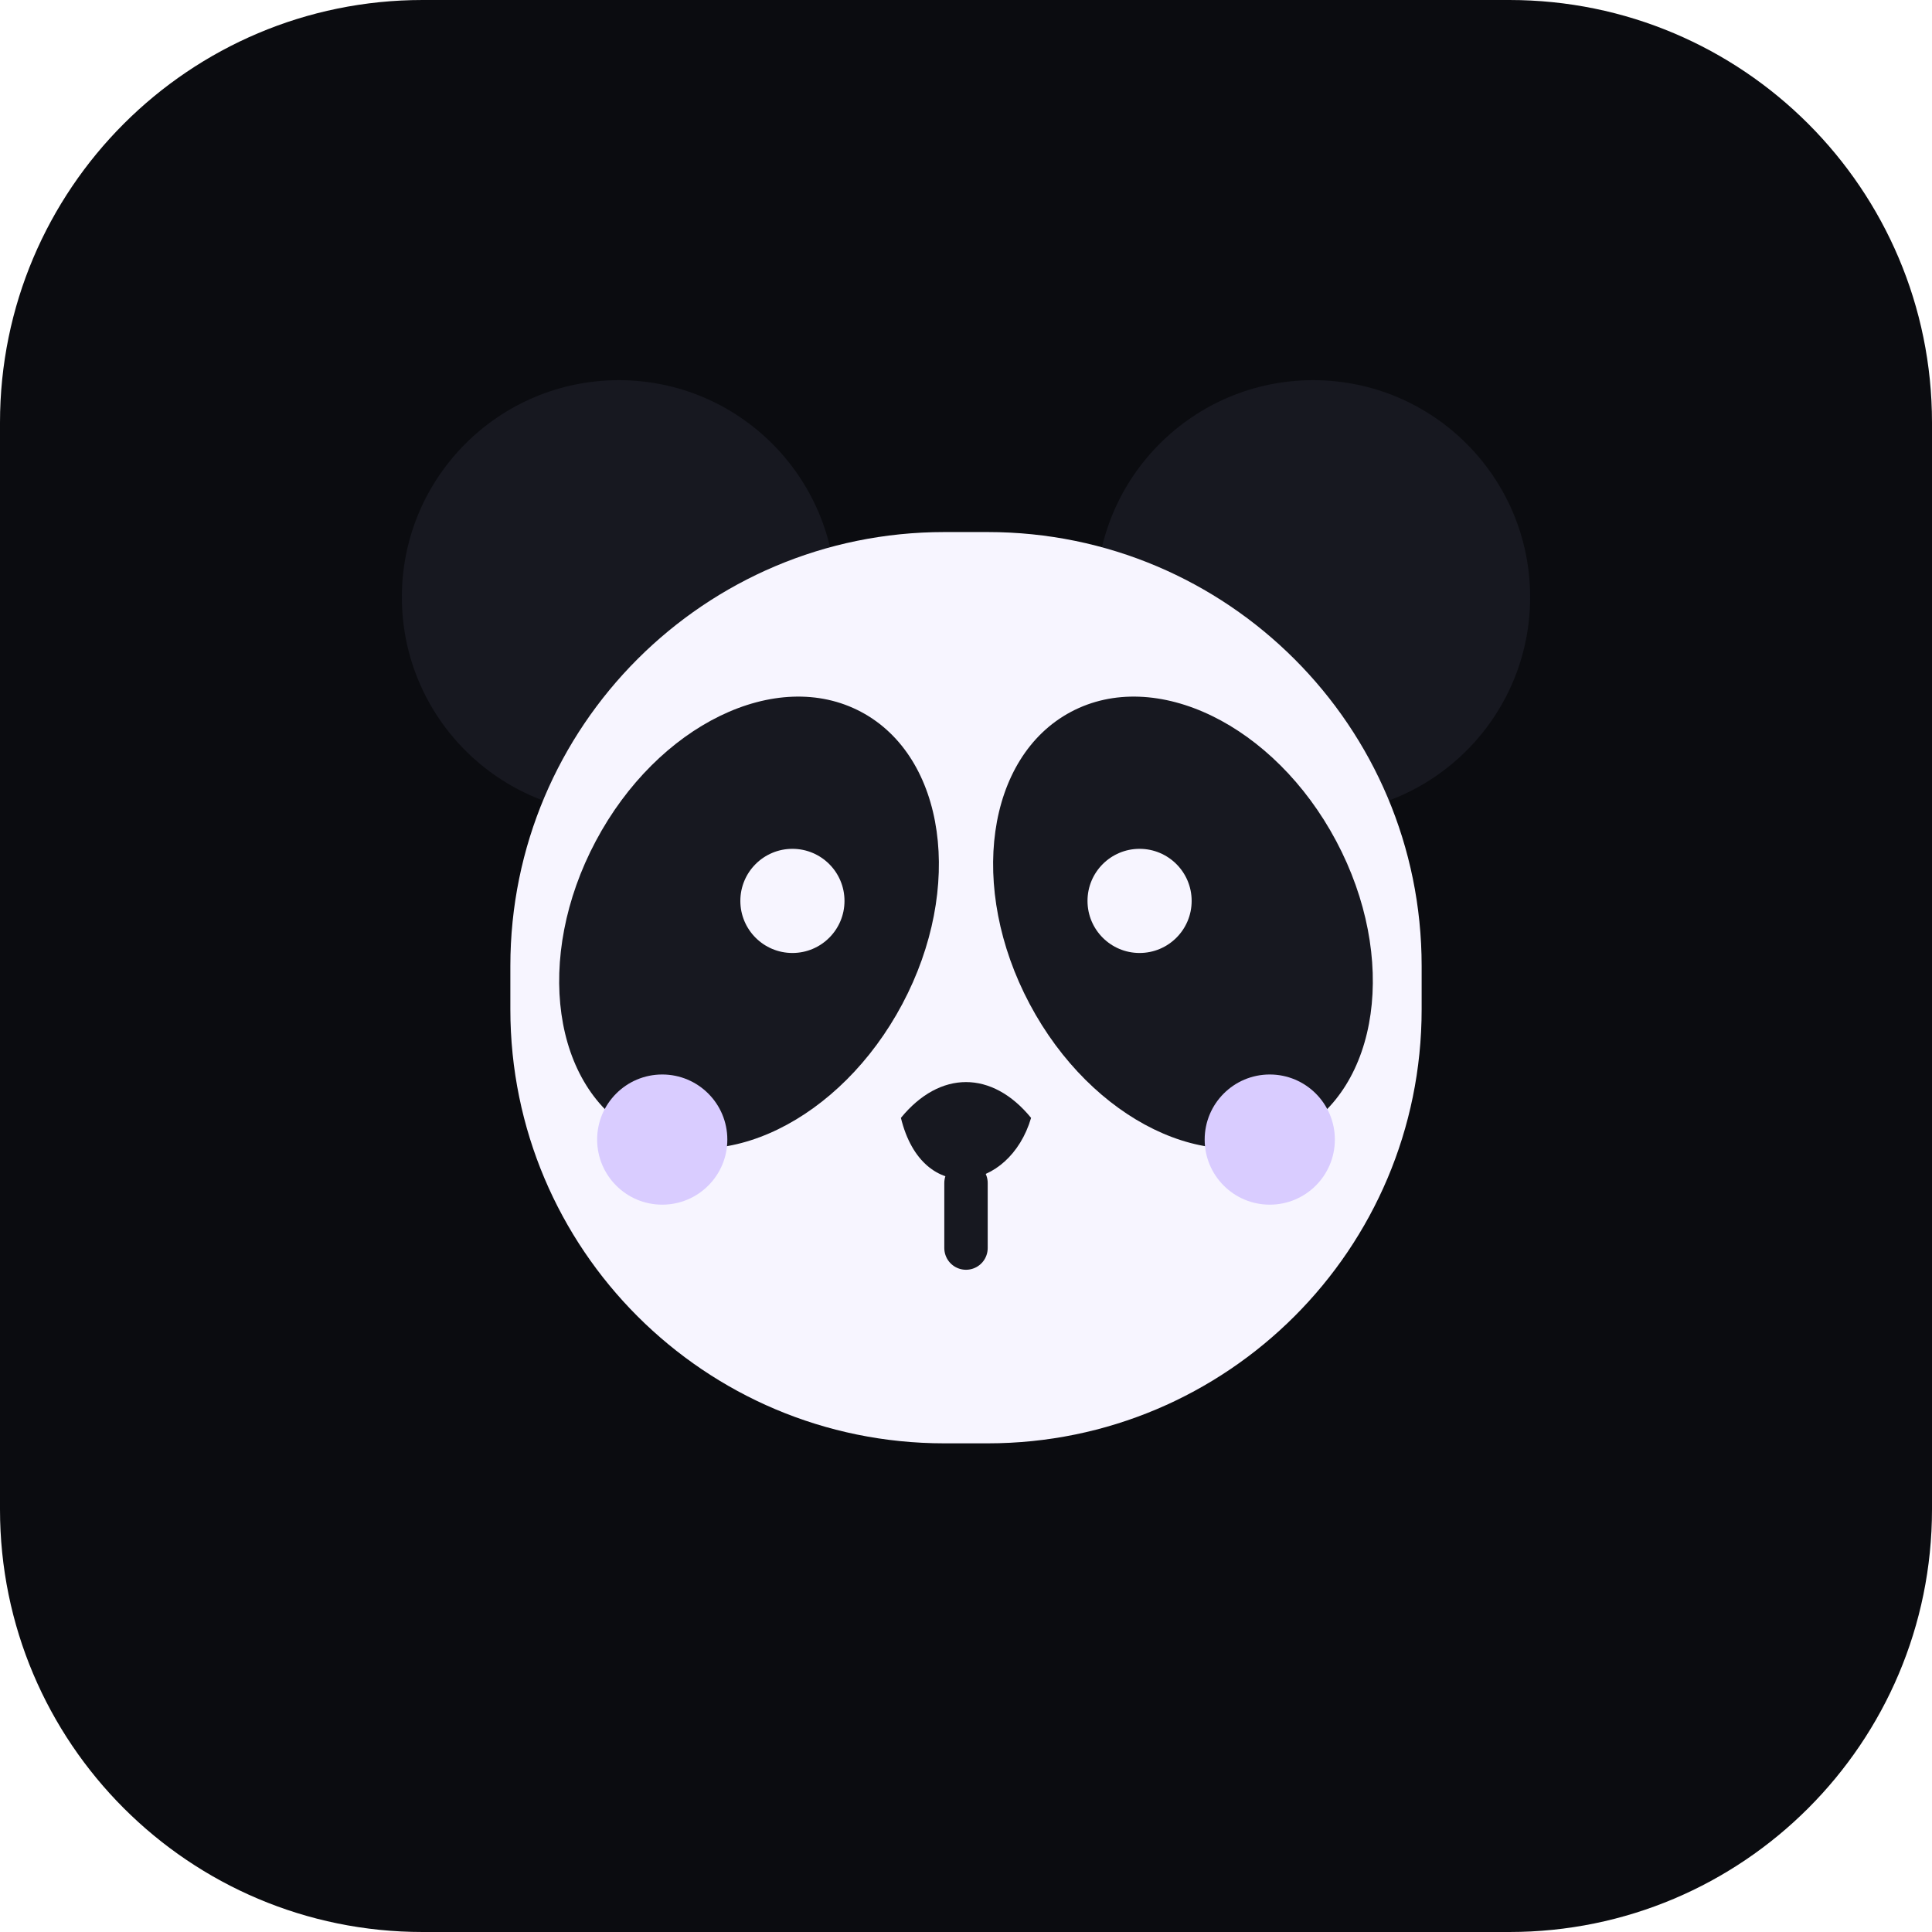
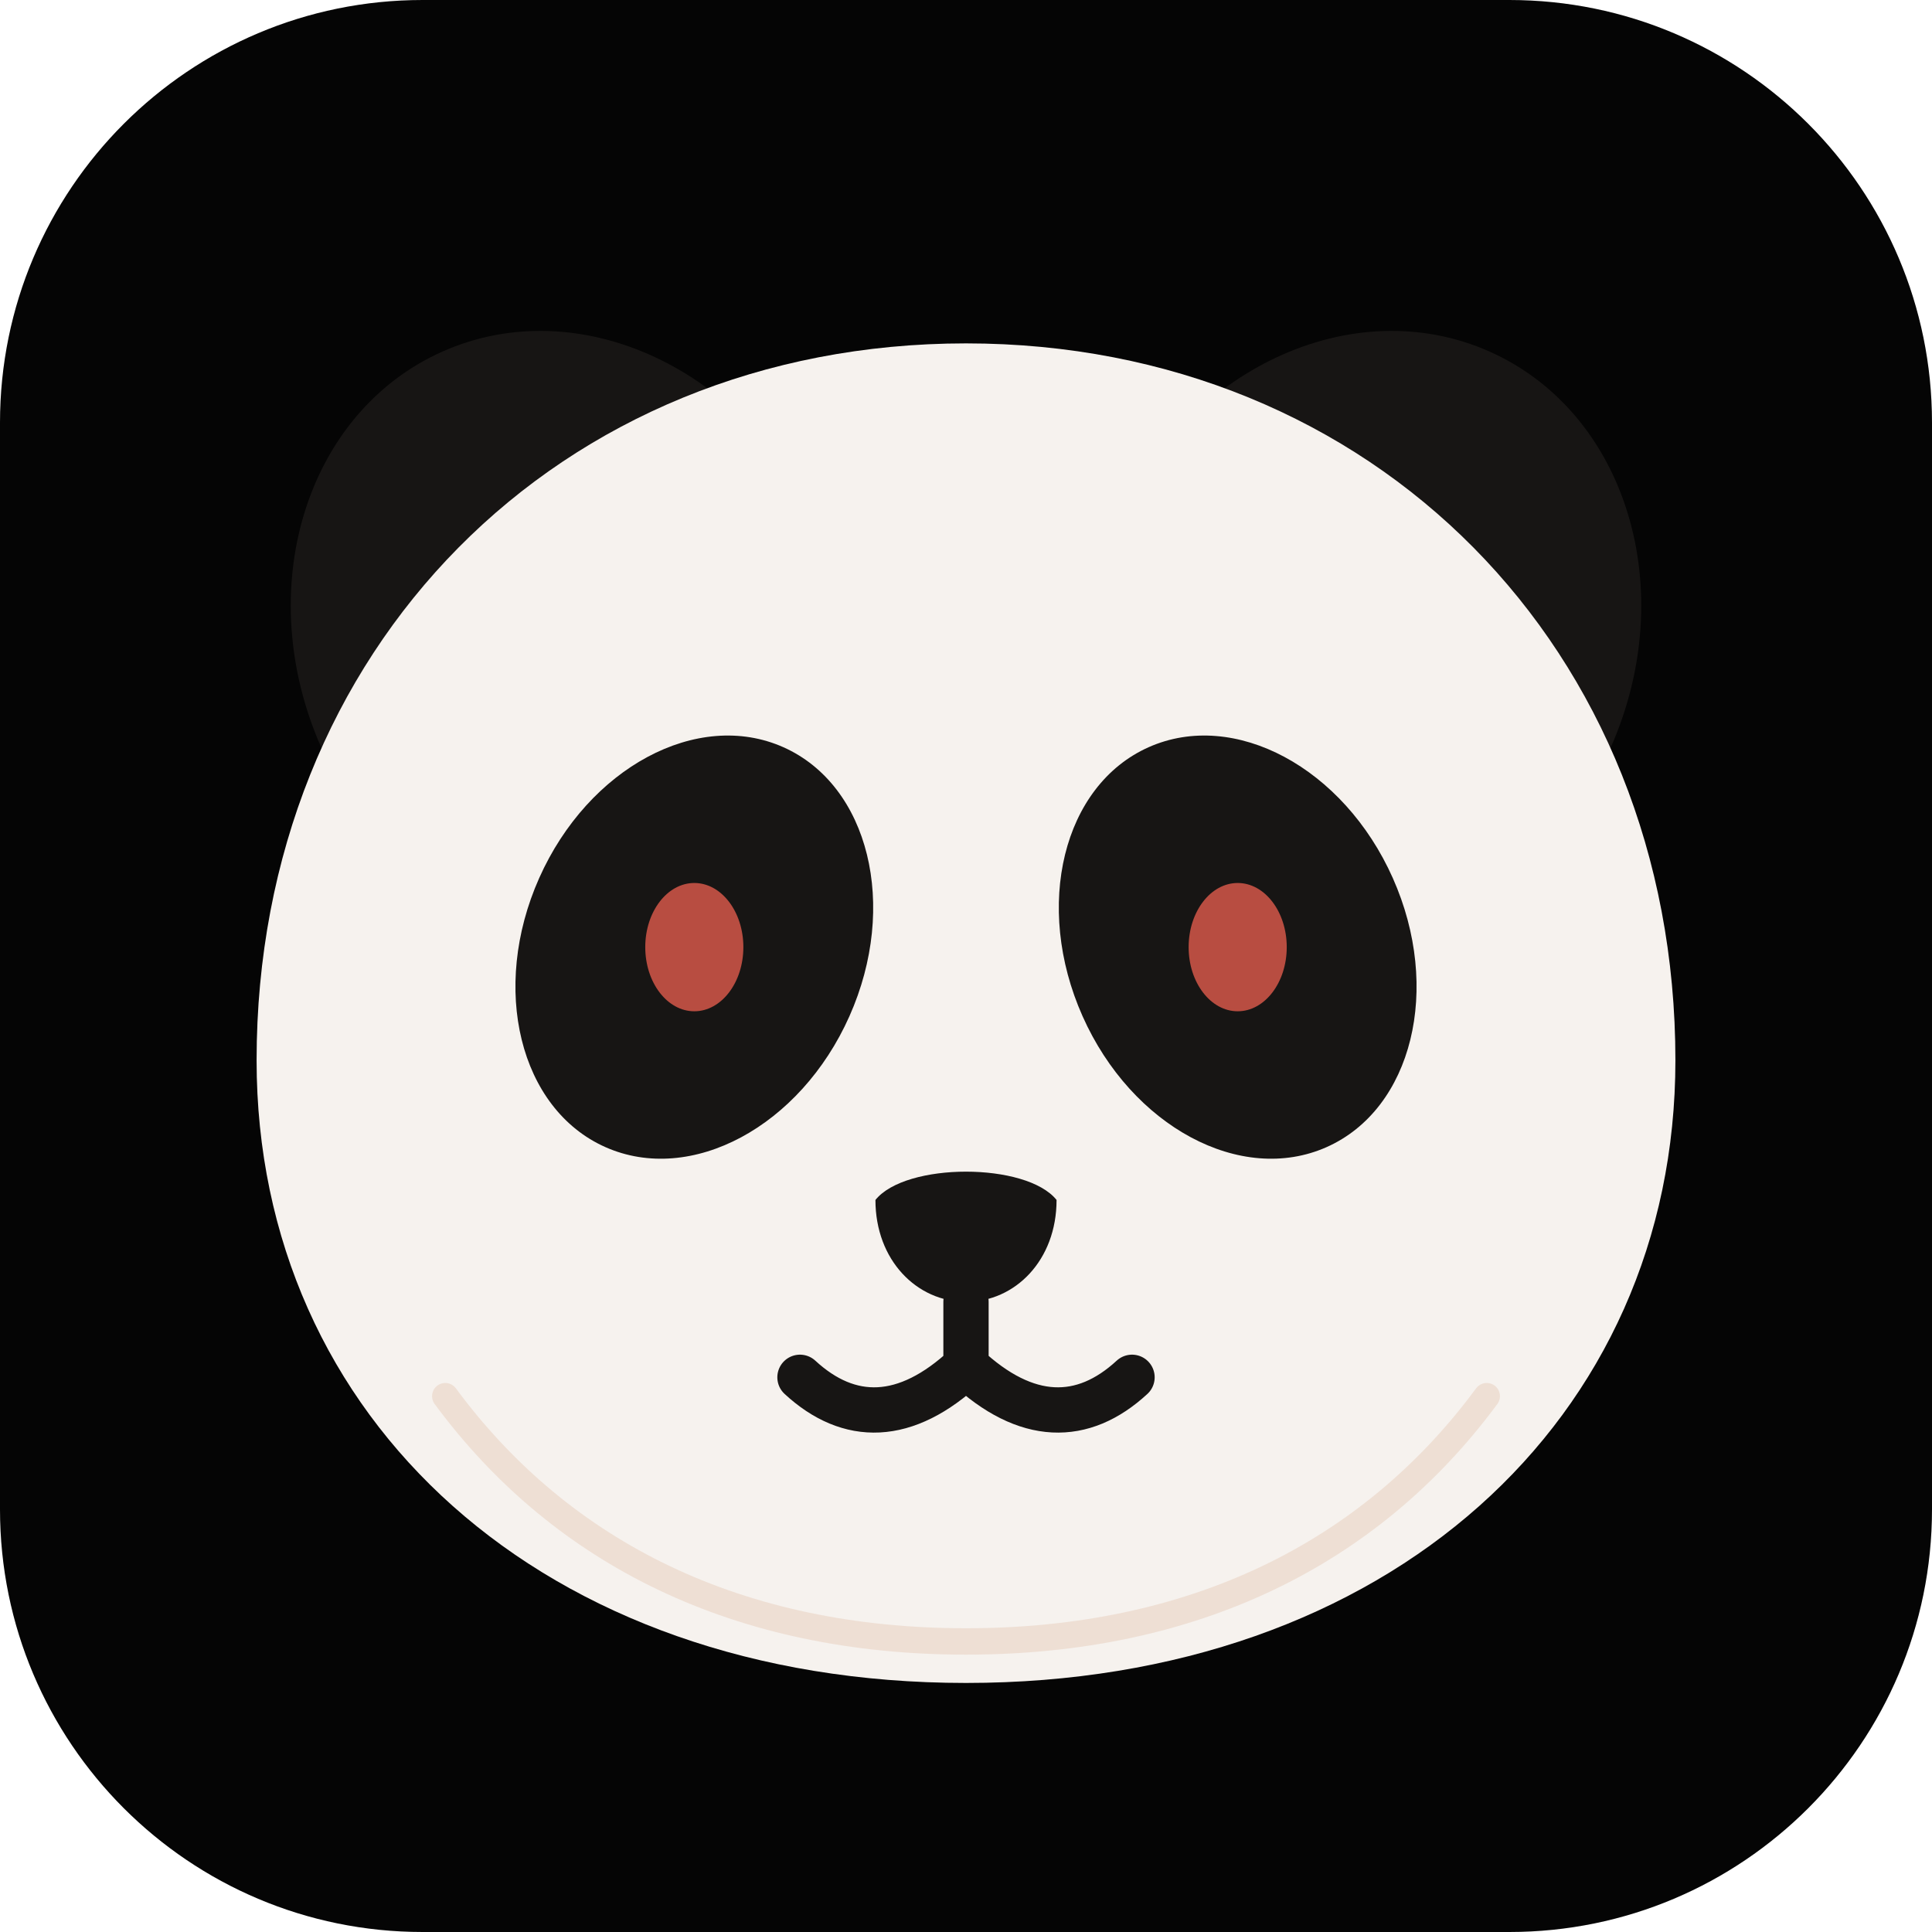
- <svg xmlns="http://www.w3.org/2000/svg" viewBox="0 0 512 512" width="512" height="512">
-   <rect width="512" height="512" rx="112" fill="#0b0c10" />
-   <g transform="translate(72 72) scale(5.75)">
-     <circle cx="16" cy="15" r="10" fill="#171820" />
-     <circle cx="48" cy="15" r="10" fill="#171820" />
-     <rect x="11" y="12" width="42" height="42" rx="20" fill="#f7f5ff" />
-     <ellipse cx="22" cy="30" rx="8" ry="11" transform="rotate(28 22 30)" fill="#171820" />
-     <ellipse cx="42" cy="30" rx="8" ry="11" transform="rotate(-28 42 30)" fill="#171820" />
-     <circle cx="24" cy="29" r="2.4" fill="#f7f5ff" />
-     <circle cx="40" cy="29" r="2.4" fill="#f7f5ff" />
-     <path d="M29 39c1.8-2.2 4.2-2.2 6 0-1 3.4-5 4.1-6 0Z" fill="#171820" />
-     <path d="M32 42v3" stroke="#171820" stroke-width="2" stroke-linecap="round" />
-     <circle cx="18" cy="40" r="3" fill="#d9ccff" />
-     <circle cx="46" cy="40" r="3" fill="#d9ccff" />
+ <svg xmlns="http://www.w3.org/2000/svg" viewBox="0 0 512 512" role="img" aria-label="Panda.fun">
+   <rect width="512" height="512" rx="112" fill="#050505" />
+   <g fill="#171514">
+     <ellipse cx="151" cy="169" rx="72" ry="83" transform="rotate(-24 151 169)" />
+     <ellipse cx="361" cy="169" rx="72" ry="83" transform="rotate(24 361 169)" />
  </g>
+   <path d="M256 91c-108 0-188 81-188 190 0 95 76 165 188 165s188-70 188-165C444 172 364 91 256 91Z" fill="#F6F2EE" />
+   <g fill="#171514">
+     <ellipse cx="184" cy="251" rx="45" ry="58" transform="rotate(24 184 251)" />
+     <ellipse cx="328" cy="251" rx="45" ry="58" transform="rotate(-24 328 251)" />
+   </g>
+   <g fill="#B84D41">
+     <ellipse cx="184" cy="251" rx="13" ry="17" />
+     <ellipse cx="328" cy="251" rx="13" ry="17" />
+   </g>
+   <path d="M232 318c8-10 40-10 48 0 0 16-11 27-24 27s-24-11-24-27Z" fill="#171514" />
+   <path d="M256 345v17m0 0c-16 15-31 15-44 3m44-3c16 15 31 15 44 3" fill="none" stroke="#171514" stroke-width="12" stroke-linecap="round" />
+   <path d="M118 370c31 42 78 65 138 65s107-23 138-65" fill="none" stroke="#E8D0C0" stroke-width="7" stroke-linecap="round" opacity=".55" />
</svg>
